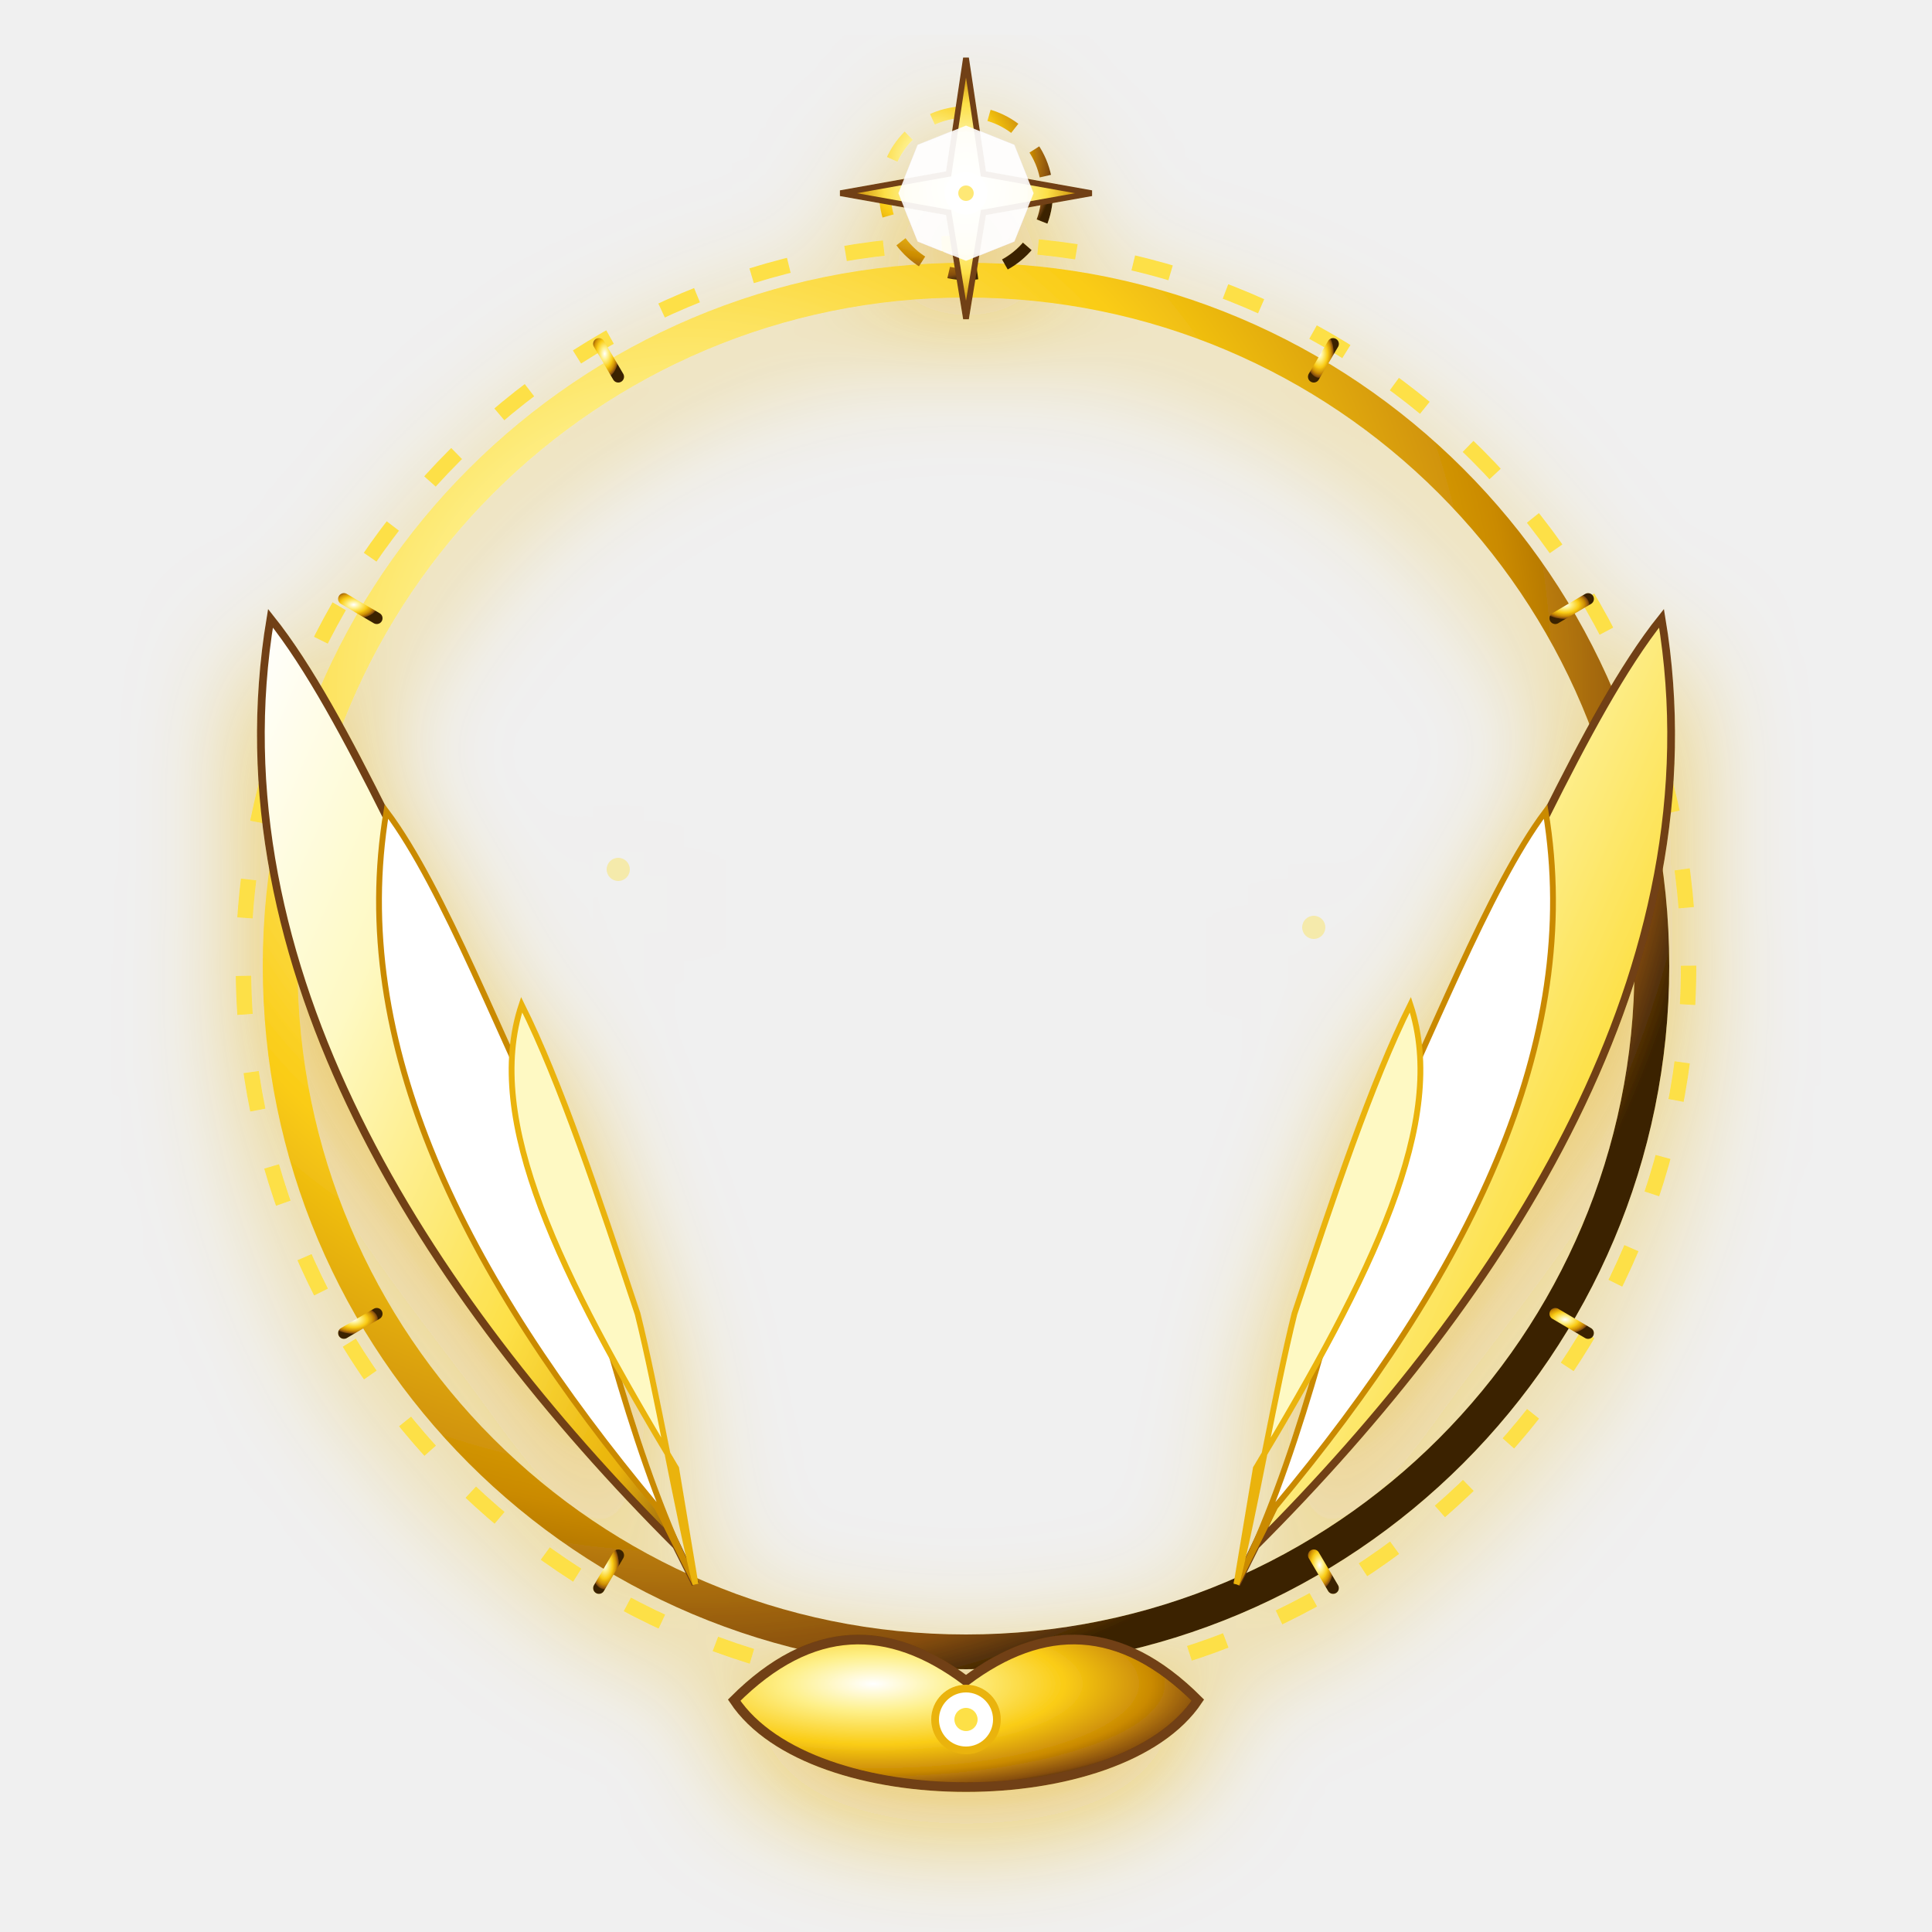
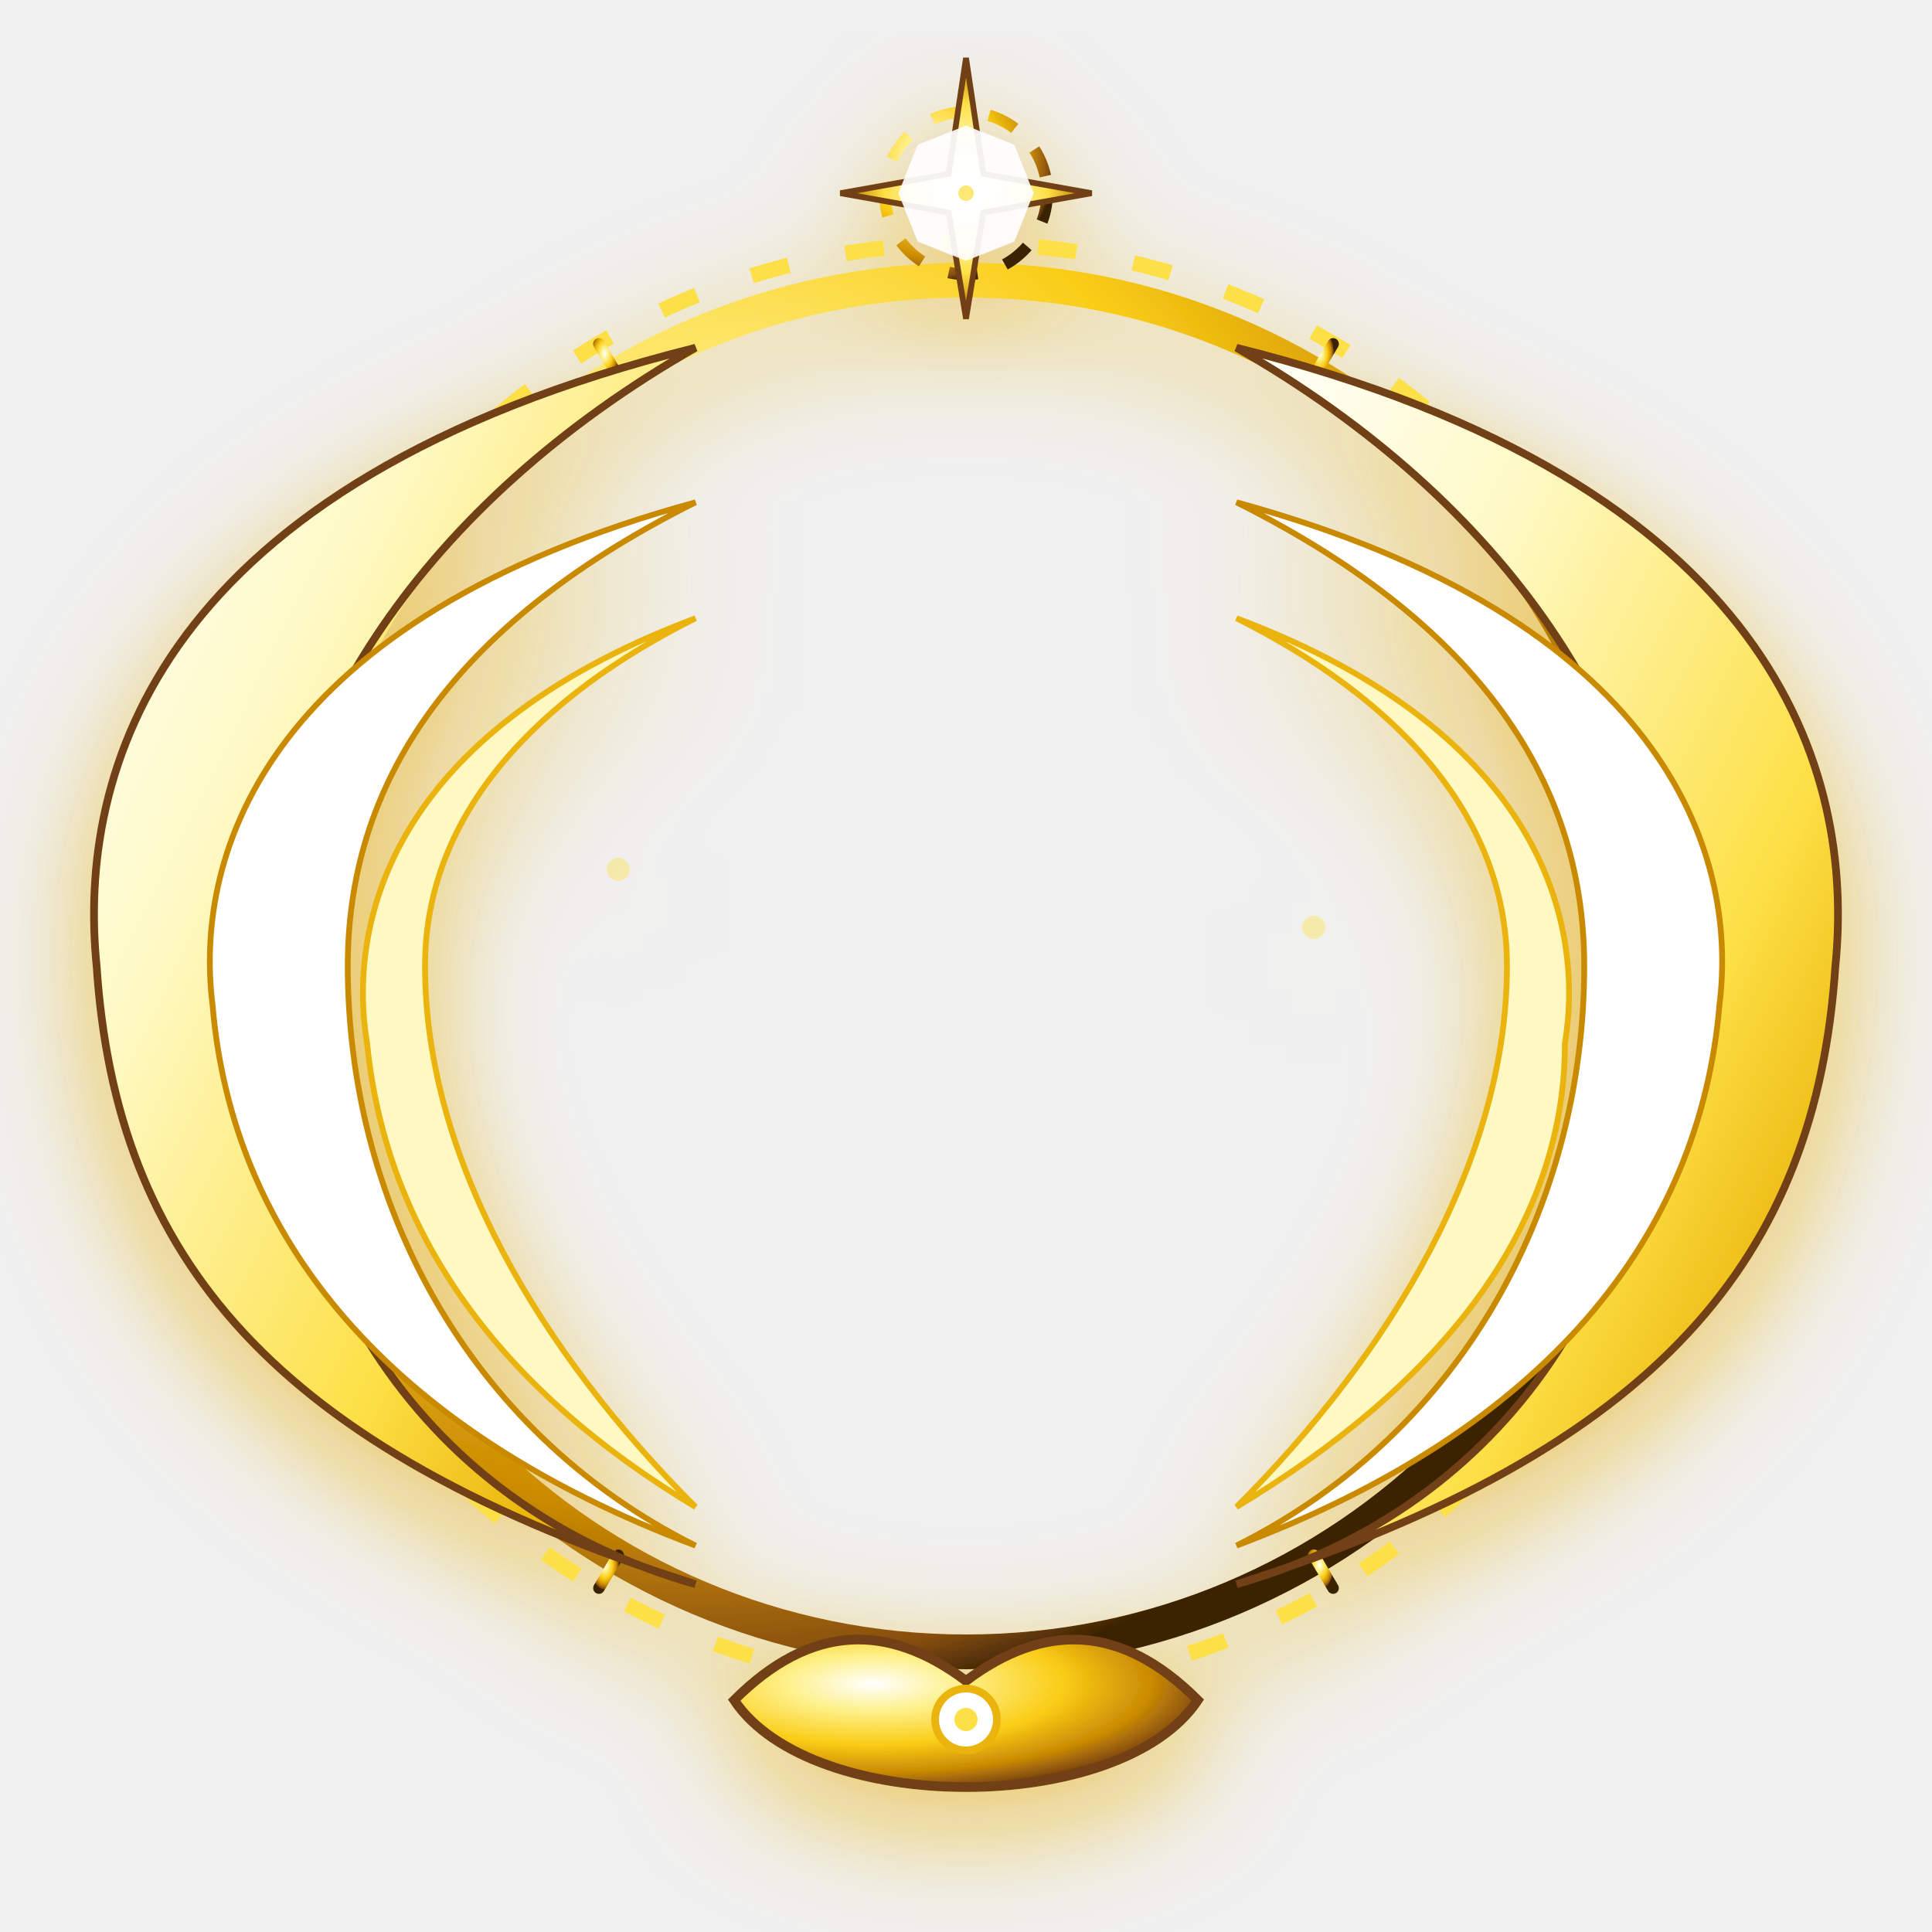
<svg xmlns="http://www.w3.org/2000/svg" viewBox="0 0 100 100" fill="none">
  <defs>
    <radialGradient id="bethlehemDivineGold" cx="30%" cy="30%" r="75%">
      <stop offset="0%" stop-color="#ffffff" />
      <stop offset="25%" stop-color="#fef08a" />
      <stop offset="55%" stop-color="#facc15" />
      <stop offset="80%" stop-color="#ca8a04" />
      <stop offset="95%" stop-color="#854d0e" />
      <stop offset="100%" stop-color="#3a2203" />
    </radialGradient>
    <linearGradient id="angelWingFeathers" x1="0" y1="0" x2="1" y2="1">
      <stop offset="0%" stop-color="#ffffff" />
      <stop offset="30%" stop-color="#fef9c3" />
      <stop offset="65%" stop-color="#fde047" />
      <stop offset="85%" stop-color="#eab308" />
      <stop offset="100%" stop-color="#713f12" />
    </linearGradient>
    <radialGradient id="starBethlehemAura" cx="50%" cy="50%" r="50%">
      <stop offset="0%" stop-color="#ffffff" />
      <stop offset="30%" stop-color="#fef9c3" />
      <stop offset="65%" stop-color="#fde047" />
      <stop offset="90%" stop-color="#ca8a04" />
      <stop offset="100%" stop-color="#854d0e" />
    </radialGradient>
    <filter id="bethlehemShadow" x="-25%" y="-25%" width="150%" height="150%">
      <feDropShadow dx="0" dy="1.5" stdDeviation="1.5" flood-color="#000000" flood-opacity="0.9" />
      <feDropShadow dx="0" dy="1.8" stdDeviation="3.0" flood-color="#eab308" flood-opacity="0.65" />
    </filter>
  </defs>
  <g filter="url(#bethlehemShadow)">
    <circle cx="50" cy="50" r="35.5" stroke="url(#bethlehemDivineGold)" stroke-width="1.8" />
    <circle cx="50" cy="50" r="37.4" stroke="#fde047" stroke-width="0.8" stroke-dasharray="2 3" />
    <g stroke="url(#bethlehemDivineGold)" stroke-width="0.6" stroke-linecap="round">
      <line x1="50" y1="14.5" x2="50" y2="12.5" />
      <line x1="68" y1="19.5" x2="69" y2="17.8" />
      <line x1="80.5" y1="32" x2="82.2" y2="31" />
      <line x1="85.5" y1="50" x2="87.5" y2="50" />
      <line x1="80.5" y1="68" x2="82.2" y2="69" />
      <line x1="68" y1="80.5" x2="69" y2="82.2" />
      <line x1="50" y1="85.5" x2="50" y2="87.5" />
      <line x1="32" y1="80.5" x2="31" y2="82.2" />
      <line x1="19.5" y1="68" x2="17.8" y2="69" />
      <line x1="14.5" y1="50" x2="12.5" y2="50" />
      <line x1="19.5" y1="32" x2="17.8" y2="31" />
      <line x1="32" y1="19.5" x2="31" y2="17.8" />
    </g>
    <path d="M38,88 C42,84 46,84 50,87 C54,84 58,84 62,88 C58,94 42,94 38,88 Z" fill="url(#bethlehemDivineGold)" stroke="#713f12" stroke-width="0.5" />
    <circle cx="50" cy="89" r="1.6" fill="#ffffff" stroke="#eab308" stroke-width="0.4" />
    <circle cx="50" cy="89" r="0.6" fill="#fde047" />
    <g id="leftAngelWing" transform="translate(36, 82)">
-       <animateTransform attributeName="transform" type="rotate" values="0; 0; -14; -15; -12; 0; 0" keyTimes="0; 0.44; 0.50; 0.54; 0.60; 0.68; 1" dur="6.0s" repeatCount="indefinite" />
-       <path d="M-1,-2 C-14,-15 -25,-32 -22,-50 C-18,-45 -14,-35 -10,-28 C-8,-18 -4,-8 0,0 Z" fill="url(#angelWingFeathers)" stroke="#713f12" stroke-width="0.4" />
-       <path d="M-2,-4 C-12,-16 -18,-28 -16,-40 C-13,-36 -10,-28 -7,-22 C-5,-14 -3,-6 0,0 Z" fill="#ffffff" stroke="#ca8a04" stroke-width="0.3" />
-       <path d="M-1,-6 C-7,-16 -11,-24 -9,-30 C-7,-26 -5,-20 -3,-14 C-2,-10 -1,-4 0,0 Z" fill="#fef9c3" stroke="#eab308" stroke-width="0.3" />
+       <g>
+         <animateTransform attributeName="transform" type="rotate" values="0; 0; -11; -12; -9; 0; 0" keyTimes="0; 0.44; 0.50; 0.54; 0.60; 0.68; 1" dur="6.0s" repeatCount="indefinite" />
+         <path d="M0,0 C-14,-4 -22,-16 -22,-32 C-22,-44 -14,-56 0,-64 C-28,-57 -32,-42 -31,-32 C-30,-17 -22,-7 0,0 Z" fill="url(#angelWingFeathers)" stroke="#713f12" stroke-width="0.4" />
+         <path d="M0,-2 C-12,-8 -18,-20 -18,-32 C-18,-42 -12,-50 0,-56 C-22,-50 -26,-38 -25,-30 C-24,-18 -16,-8 0,-2 Z" fill="#ffffff" stroke="#ca8a04" stroke-width="0.3" />
+         <path d="M0,-4 C-8,-12 -14,-22 -14,-32 C-14,-40 -8,-46 0,-50 C-16,-44 -18,-34 -17,-28 C-16,-18 -10,-10 0,-4 Z" fill="#fef9c3" stroke="#eab308" stroke-width="0.3" />
+       </g>
    </g>
    <g id="rightAngelWing" transform="translate(64, 82)">
-       <animateTransform attributeName="transform" type="rotate" values="0; 0; 14; 15; 12; 0; 0" keyTimes="0; 0.44; 0.50; 0.54; 0.60; 0.68; 1" dur="6.0s" repeatCount="indefinite" />
-       <path d="M1,-2 C14,-15 25,-32 22,-50 C18,-45 14,-35 10,-28 C8,-18 4,-8 0,0 Z" fill="url(#angelWingFeathers)" stroke="#713f12" stroke-width="0.4" />
-       <path d="M2,-4 C12,-16 18,-28 16,-40 C13,-36 10,-28 7,-22 C5,-14 3,-6 0,0 Z" fill="#ffffff" stroke="#ca8a04" stroke-width="0.3" />
-       <path d="M1,-6 C7,-16 11,-24 9,-30 C7,-26 5,-20 3,-14 C2,-10 1,-4 0,0 Z" fill="#fef9c3" stroke="#eab308" stroke-width="0.3" />
+       <g>
+         <animateTransform attributeName="transform" type="rotate" values="0; 0; 11; 12; 9; 0; 0" keyTimes="0; 0.44; 0.50; 0.54; 0.60; 0.68; 1" dur="6.0s" repeatCount="indefinite" />
+         <path d="M0,0 C14,-4 22,-16 22,-32 C22,-44 14,-56 0,-64 C28,-57 32,-42 31,-32 C30,-17 22,-7 0,0 Z" fill="url(#angelWingFeathers)" stroke="#713f12" stroke-width="0.4" />
+         <path d="M0,-2 C12,-8 18,-20 18,-32 C18,-42 12,-50 0,-56 C22,-50 26,-38 25,-30 C24,-18 16,-8 0,-2 Z" fill="#ffffff" stroke="#ca8a04" stroke-width="0.3" />
+         <path d="M0,-4 C8,-12 14,-22 14,-32 C14,-40 8,-46 0,-50 C16,-44 18,-34 17,-28 C17,-18 10,-10 0,-4 Z" fill="#fef9c3" stroke="#eab308" stroke-width="0.3" />
+       </g>
    </g>
    <g transform="translate(50, 10)">
      <circle cx="0" cy="0" r="4.2" stroke="url(#bethlehemDivineGold)" stroke-width="0.6" stroke-dasharray="1.5 1.5" />
      <polygon points="0,-7 0.9,-1 6.5,0 0.9,1 0,6.5 -0.9,1 -6.5,0 -0.9,-1" fill="url(#starBethlehemAura)" stroke="#713f12" stroke-width="0.3" />
      <polygon points="0,-3.5 2.5,-2.5 3.5,0 2.5,2.5 0,3.5 -2.5,2.5 -3.5,0 -2.5,-2.5" fill="#ffffff" opacity="0.9" />
      <circle cx="0" cy="0" r="1.1" fill="#ffffff" />
      <circle cx="0" cy="0" r="0.4" fill="#fde047" />
    </g>
    <circle cx="50" cy="10" r="3.2" fill="#ffffff" opacity="0.25">
      <animate attributeName="opacity" values="0.25; 0.65; 0.3; 0.7; 0.25" dur="6.0s" repeatCount="indefinite" />
      <animate attributeName="r" values="3.0; 4.2; 3.2; 4.0; 3.0" dur="6.0s" repeatCount="indefinite" />
    </circle>
    <circle cx="32" cy="45" r="0.6" fill="#fde047" opacity="0.4">
      <animate attributeName="cy" values="45; 41; 45" dur="3.0s" repeatCount="indefinite" />
      <animate attributeName="opacity" values="0.3; 0.8; 0.3" dur="3.0s" repeatCount="indefinite" />
    </circle>
    <circle cx="68" cy="48" r="0.6" fill="#fde047" opacity="0.4">
      <animate attributeName="cy" values="48; 44; 48" dur="3.2s" repeatCount="indefinite" />
      <animate attributeName="opacity" values="0.2; 0.75; 0.2" dur="3.2s" repeatCount="indefinite" />
    </circle>
    <g transform="translate(50, 10)">
      <path d="M0,-8.5 L1.2,-1.2 L8.5,0 L1.2,1.2 L0,8.5 L-1.2,1.2 L-8.5,0 L-1.2,-1.2 Z" fill="#ffffff" opacity="0">
        <animate attributeName="opacity" values="0; 0; 0.95; 0.3; 0.9; 0; 0" keyTimes="0; 0.44; 0.49; 0.54; 0.59; 0.66; 1" dur="6.0s" repeatCount="indefinite" />
        <animateTransform attributeName="transform" type="scale" values="0.4; 0.4; 1.5; 0.9; 1.4; 0.4; 0.4" keyTimes="0; 0.44; 0.49; 0.54; 0.59; 0.66; 1" dur="6.0s" repeatCount="indefinite" />
      </path>
      <circle cx="0" cy="0" r="4" stroke="#ffffff" stroke-width="0.8" fill="none" opacity="0">
        <animate attributeName="r" values="4; 4; 22; 34; 38; 4" keyTimes="0; 0.46; 0.54; 0.62; 0.68; 1" dur="6.0s" repeatCount="indefinite" />
        <animate attributeName="opacity" values="0; 0; 0.85; 0.3; 0; 0" keyTimes="0; 0.46; 0.50; 0.60; 0.68; 1" dur="6.0s" repeatCount="indefinite" />
      </circle>
    </g>
  </g>
</svg>
